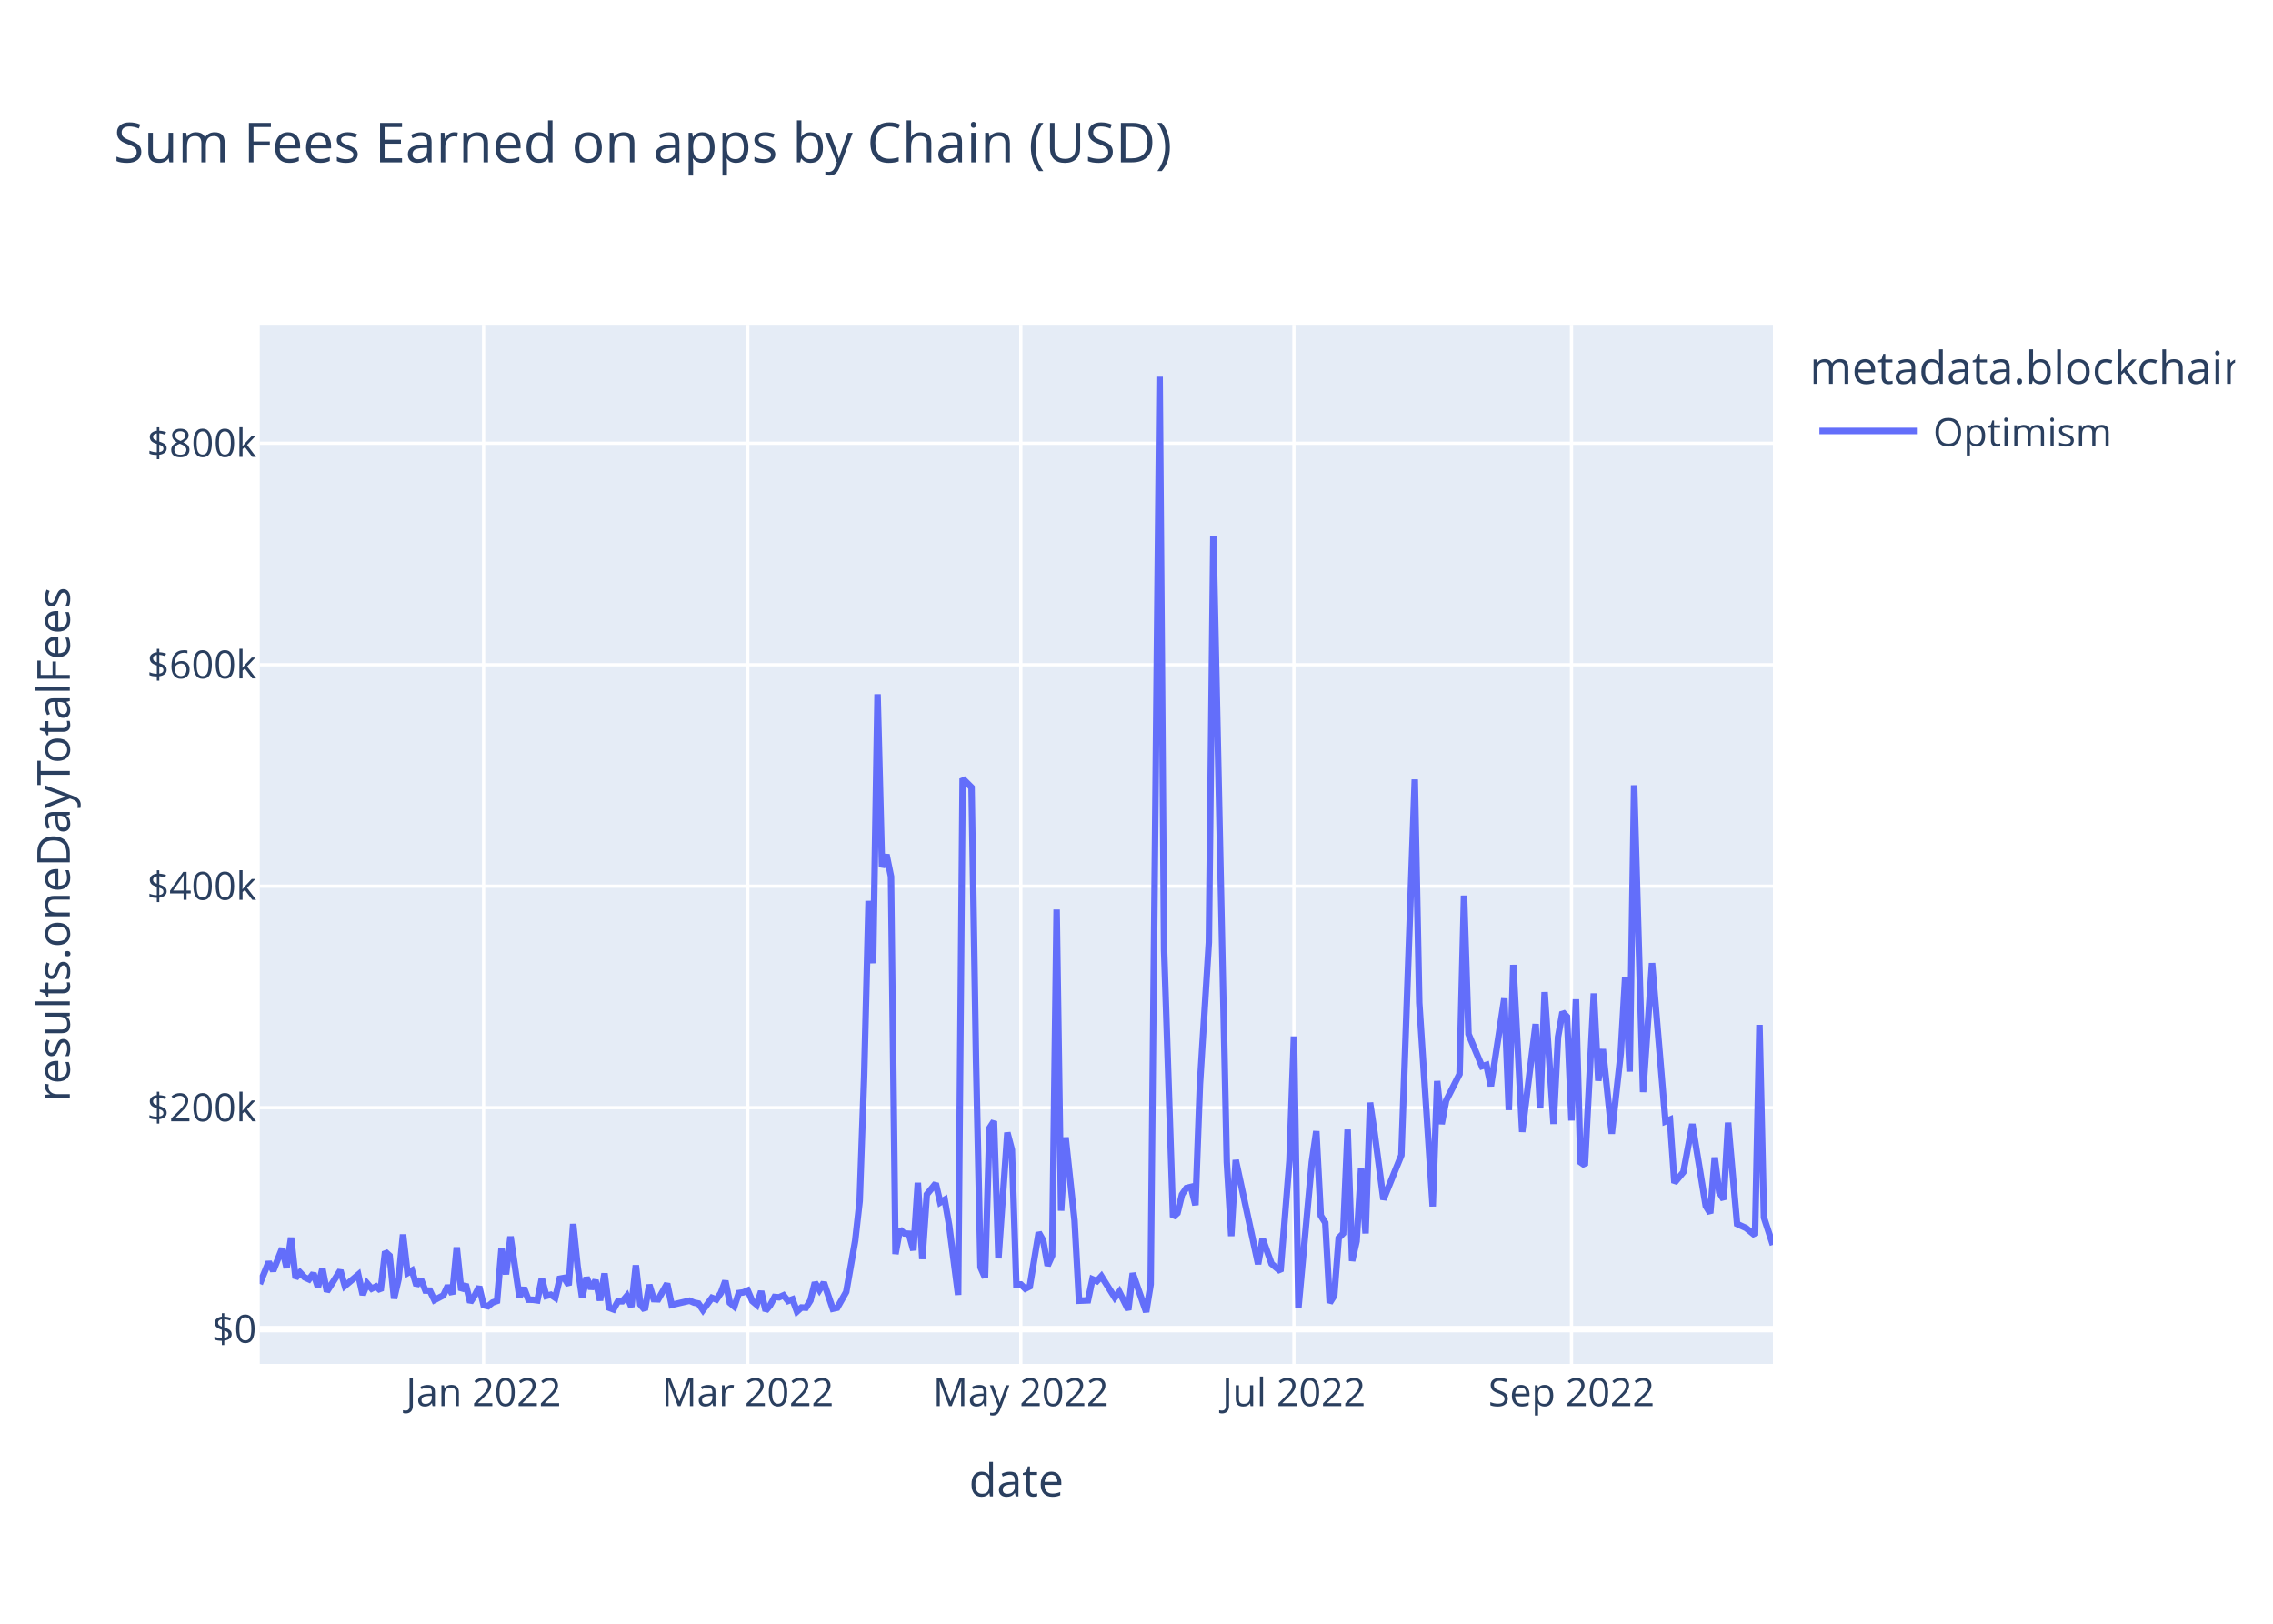
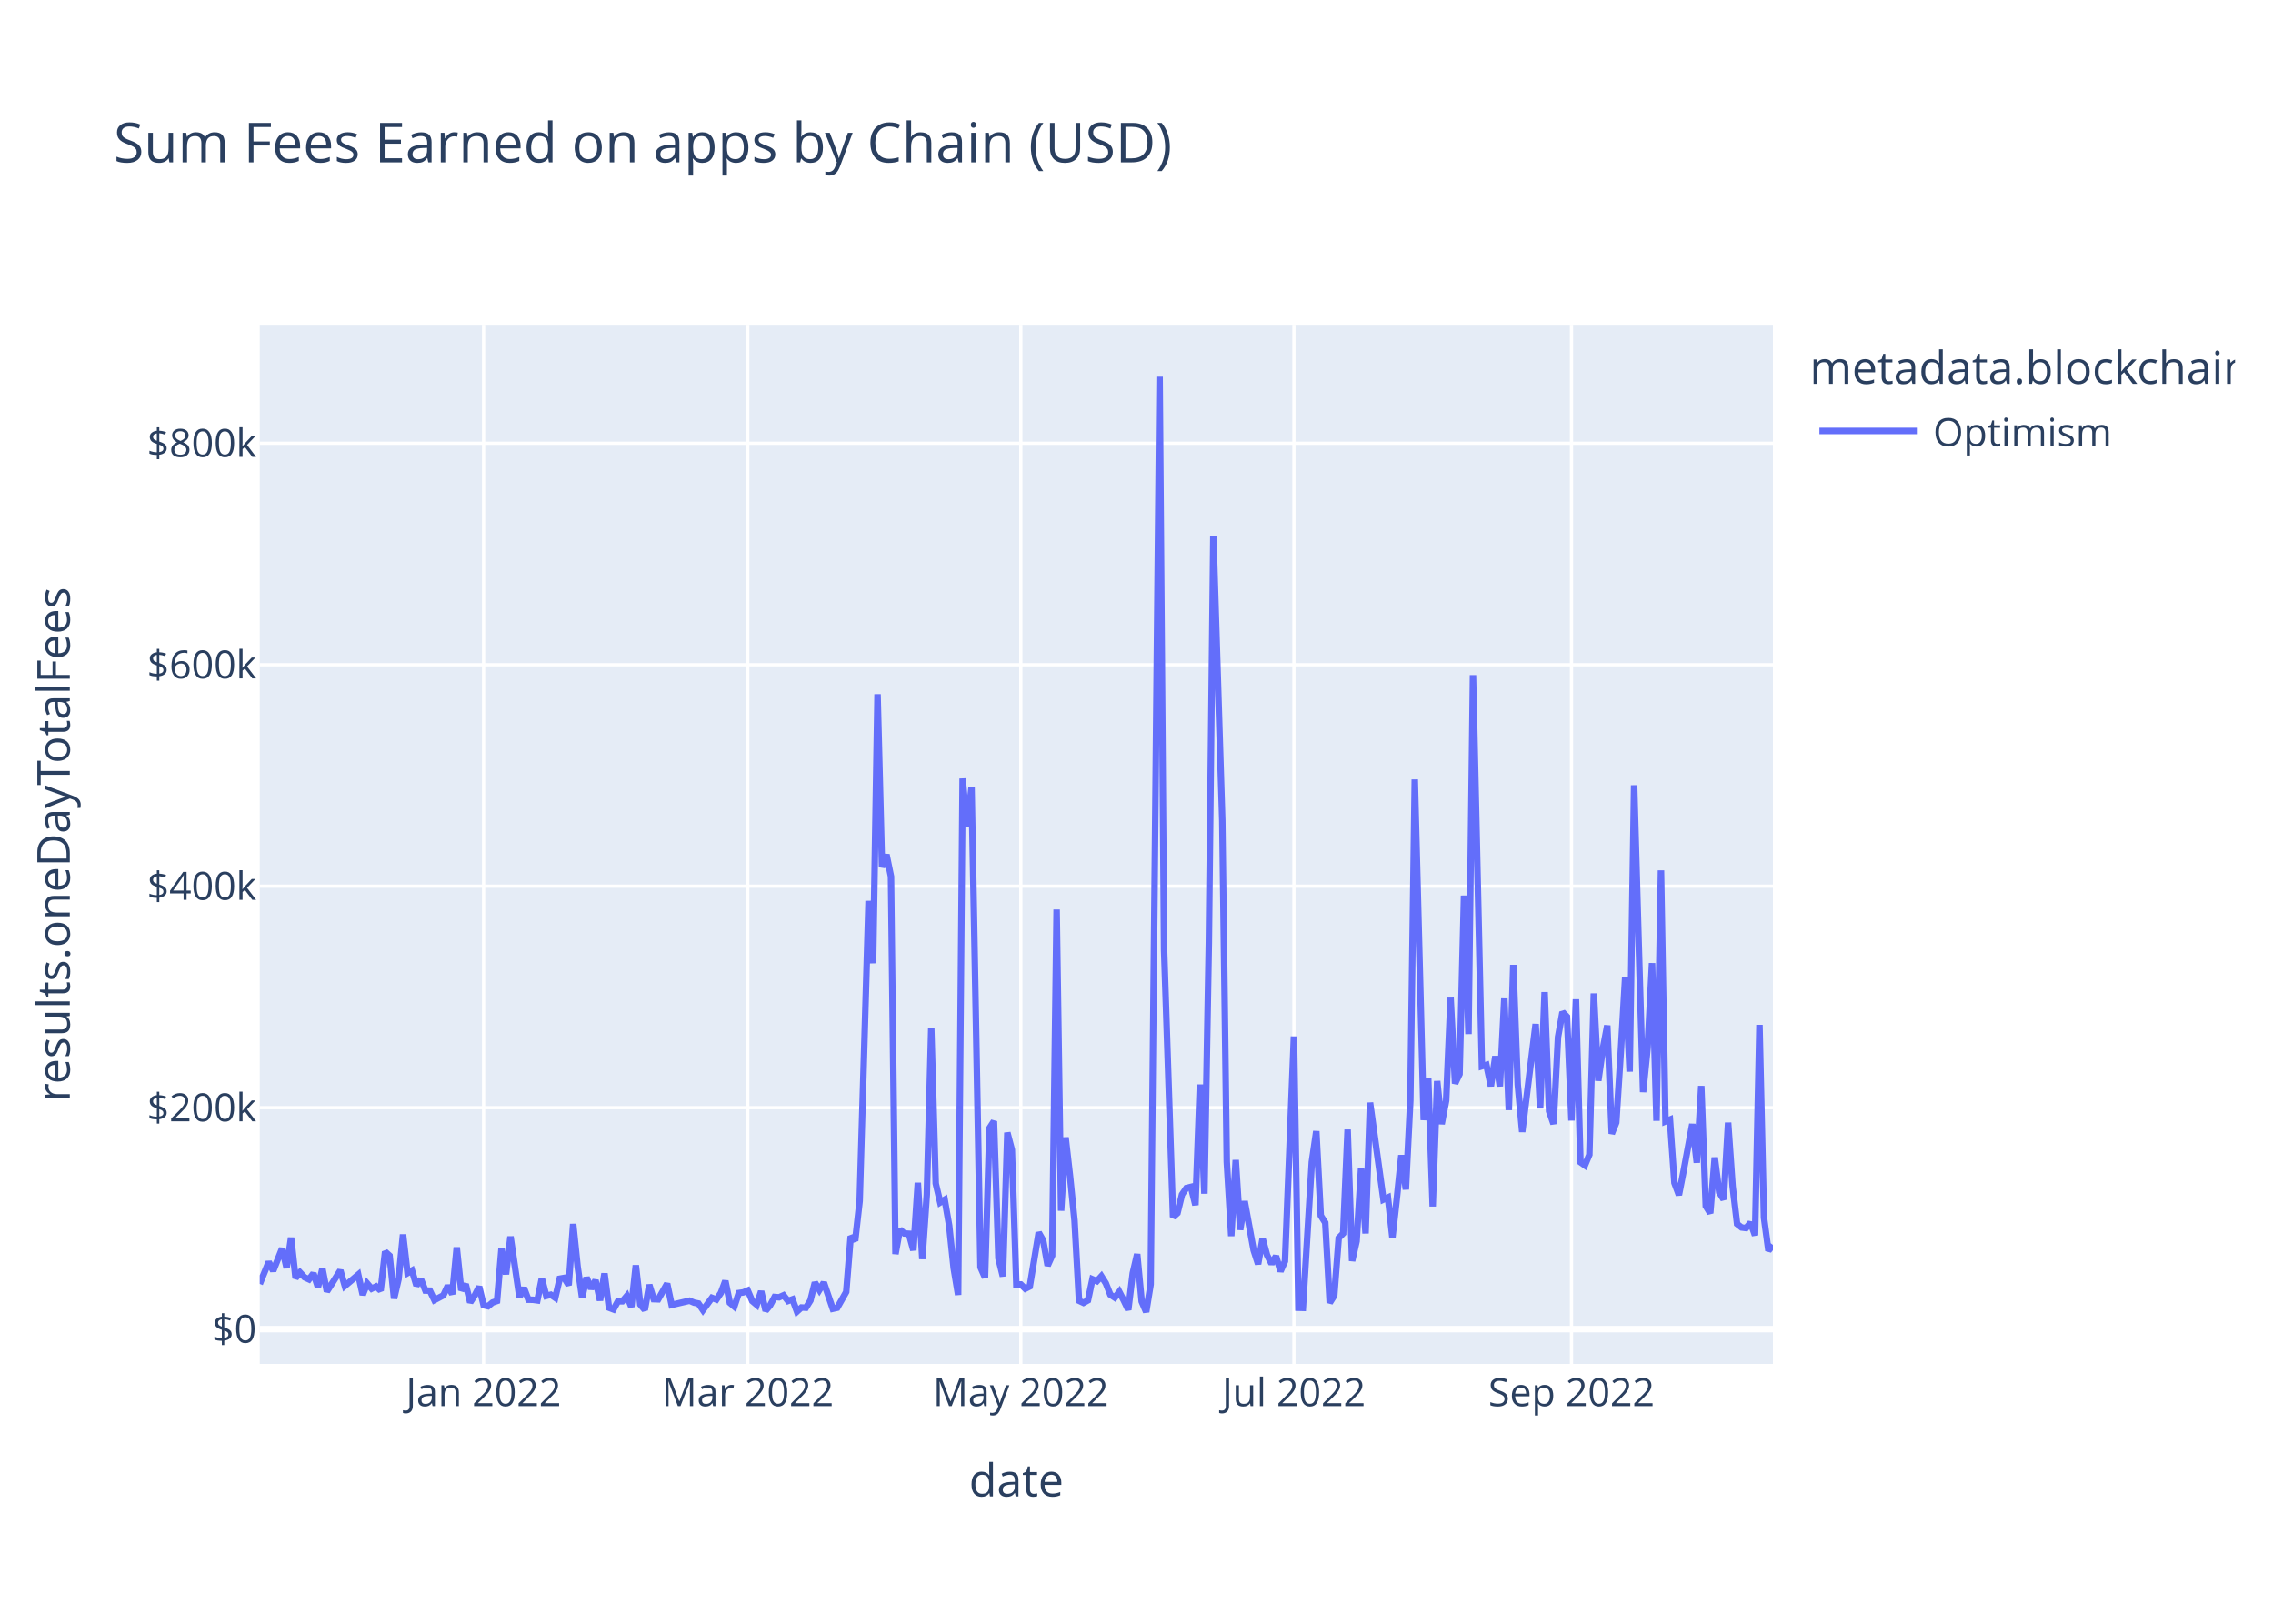
<svg xmlns="http://www.w3.org/2000/svg" class="main-svg" width="700" height="500" style="" viewBox="0 0 700 500">
  <rect x="0" y="0" width="700" height="500" style="fill: rgb(255, 255, 255); fill-opacity: 1;" />
-   <defs id="defs-101098">
+   <defs id="defs-42a429">
    <g class="clips">
-       <clipPath id="clip101098xyplot" class="plotclip">
+       <clipPath id="clip42a429xyplot" class="plotclip">
        <rect width="466" height="320" />
      </clipPath>
-       <clipPath class="axesclip" id="clip101098x">
+       <clipPath class="axesclip" id="clip42a429x">
        <rect x="80" y="0" width="466" height="500" />
      </clipPath>
-       <clipPath class="axesclip" id="clip101098y">
+       <clipPath class="axesclip" id="clip42a429y">
        <rect x="0" y="100" width="700" height="320" />
      </clipPath>
-       <clipPath class="axesclip" id="clip101098xy">
+       <clipPath class="axesclip" id="clip42a429xy">
        <rect x="80" y="100" width="466" height="320" />
      </clipPath>
    </g>
    <g class="gradients" />
    <g class="patterns" />
  </defs>
  <g class="bglayer">
    <rect class="bg" x="80" y="100" width="466" height="320" style="fill: rgb(229, 236, 246); fill-opacity: 1; stroke-width: 0;" />
  </g>
  <g class="layer-below">
    <g class="imagelayer" />
    <g class="shapelayer" />
  </g>
  <g class="cartesianlayer">
    <g class="subplot xy">
      <g class="layer-subplot">
        <g class="shapelayer" />
        <g class="imagelayer" />
      </g>
      <g class="minor-gridlayer">
        <g class="x" />
        <g class="y" />
      </g>
      <g class="gridlayer">
        <g class="x">
          <path class="xgrid crisp" transform="translate(148.93,0)" d="M0,100v320" style="stroke: rgb(255, 255, 255); stroke-opacity: 1; stroke-width: 1px;" />
          <path class="xgrid crisp" transform="translate(230.28,0)" d="M0,100v320" style="stroke: rgb(255, 255, 255); stroke-opacity: 1; stroke-width: 1px;" />
          <path class="xgrid crisp" transform="translate(314.38,0)" d="M0,100v320" style="stroke: rgb(255, 255, 255); stroke-opacity: 1; stroke-width: 1px;" />
          <path class="xgrid crisp" transform="translate(398.48,0)" d="M0,100v320" style="stroke: rgb(255, 255, 255); stroke-opacity: 1; stroke-width: 1px;" />
          <path class="xgrid crisp" transform="translate(483.96,0)" d="M0,100v320" style="stroke: rgb(255, 255, 255); stroke-opacity: 1; stroke-width: 1px;" />
        </g>
        <g class="y">
          <path class="ygrid crisp" transform="translate(0,341.08)" d="M80,0h466" style="stroke: rgb(255, 255, 255); stroke-opacity: 1; stroke-width: 1px;" />
          <path class="ygrid crisp" transform="translate(0,272.88)" d="M80,0h466" style="stroke: rgb(255, 255, 255); stroke-opacity: 1; stroke-width: 1px;" />
          <path class="ygrid crisp" transform="translate(0,204.69)" d="M80,0h466" style="stroke: rgb(255, 255, 255); stroke-opacity: 1; stroke-width: 1px;" />
          <path class="ygrid crisp" transform="translate(0,136.49)" d="M80,0h466" style="stroke: rgb(255, 255, 255); stroke-opacity: 1; stroke-width: 1px;" />
        </g>
      </g>
      <g class="zerolinelayer">
        <path class="yzl zl crisp" transform="translate(0,409.28)" d="M80,0h466" style="stroke: rgb(255, 255, 255); stroke-opacity: 1; stroke-width: 2px;" />
      </g>
      <path class="xlines-below" />
      <path class="ylines-below" />
      <g class="overlines-below" />
      <g class="xaxislayer-below" />
      <g class="yaxislayer-below" />
      <g class="overaxes-below" />
-       <g class="plot" transform="translate(80,100)" clip-path="url(#clip101098xyplot)">
+       <g class="plot" transform="translate(80,100)" clip-path="url(#clip42a429xyplot)">
        <g class="scatterlayer mlayer">
-           <g class="trace scatter tracec7d83b" style="stroke-miterlimit: 2; opacity: 1;">
+           <g class="trace scatter trace0c3503" style="stroke-miterlimit: 2; opacity: 1;">
            <g class="fills" />
            <g class="errorbars" />
            <g class="lines">
-               <path class="js-line" d="M0,295.36L2.76,288.59L4.14,291.34L6.89,284.43L8.27,290.43L9.65,281.13L11.03,293.58L12.41,291.83L13.79,293.32L15.17,293.96L16.54,292.11L17.92,296.36L19.3,290.66L20.68,297.69L22.06,295.54L24.82,291.19L26.2,295.99L30.33,292.51L31.71,298.72L33.09,295.22L34.47,296.83L35.85,296.14L37.22,297.42L38.6,285.43L39.98,286.66L41.36,299.87L42.74,293.92L44.12,280.14L45.5,292.04L46.88,291.25L48.25,295.86L49.63,293.93L51.01,297.41L52.39,297.44L53.77,300.34L56.53,298.89L57.91,295.92L59.28,298.52L60.66,284.11L62.04,297.31L63.42,295.47L64.8,301.05L66.18,298.94L67.56,296.2L68.93,301.91L70.31,302.23L71.69,301.08L73.07,300.61L74.45,284.42L75.83,292.4L77.21,280.78L79.96,299.45L81.34,296.58L82.72,300.22L84.1,300.24L85.48,300.43L86.86,293.69L88.24,299.05L89.62,298.69L90.99,299.63L92.37,293.76L93.75,293.51L95.13,295.75L96.51,276.9L97.89,290.07L99.27,299.64L100.64,293.38L102.02,296.84L103.4,294.23L104.78,300.45L106.16,292.14L107.54,302.68L108.92,303.21L110.3,300.7L111.67,300.7L113.05,299.05L114.43,302.43L115.81,289.63L117.19,301.72L118.57,303.37L119.95,295.64L121.33,300.06L122.7,300.11L125.46,295.28L126.84,301.82L132.36,300.53L133.73,301.12L135.11,301.4L136.49,303.42L139.25,299.64L140.63,300.17L142.01,298.11L143.38,294.43L144.76,301.16L146.14,302.33L147.52,298.17L148.9,297.97L150.28,297.38L151.66,300.62L153.04,301.79L154.41,297.62L155.79,303.63L157.17,301.96L158.55,299.38L159.93,299.49L161.31,298.87L162.69,300.61L164.07,300.1L165.44,303.87L166.82,302.62L168.2,302.69L169.58,300.47L170.96,294.93L172.34,297.22L173.72,294.94L176.47,303.01L177.85,302.7L180.61,297.82L183.37,282.05L184.75,269.8L186.12,231.54L187.5,177.42L188.88,196.61L190.26,113.76L191.64,167.03L193.02,163.17L194.4,169.92L195.78,286.16L197.15,278.6L198.53,279.82L199.91,279.91L201.29,285L202.67,264.21L204.05,287.71L205.43,267.8L208.18,264.42L209.56,270.26L210.94,269.42L212.32,277.4L215.08,298.74L216.46,139.73L219.21,142.47L220.59,226.85L221.97,290.23L223.35,293.39L224.73,247.38L226.11,245.26L227.49,287.48L230.24,248.76L231.62,254.05L233,295.52L234.38,295.51L235.76,296.83L237.14,296.14L239.89,279.54L241.27,281.96L242.65,289.72L244.03,286.64L245.41,180.07L246.79,272.82L248.17,250.24L250.92,275.83L252.3,300.53L255.06,300.42L256.44,293.91L257.82,294.5L259.2,292.99L263.33,299.58L264.71,297.78L267.47,303.35L268.85,292.06L272.98,304L274.36,295.52L277.12,16L278.5,192.62L281.25,274.77L282.63,273.54L284.01,267.84L285.39,265.81L286.77,265.48L288.15,271.09L289.53,233.95L292.28,190.2L293.66,65.08L297.8,257.76L299.18,280.62L300.56,257.2L307.45,289.26L308.83,281.42L311.59,289.15L314.34,291.48L317.1,257.38L318.48,219.15L319.86,302.7L323.99,257.84L325.37,248.32L326.75,274.32L328.13,276.5L329.51,301.18L330.89,298.99L332.27,281.21L333.64,279.8L335.02,247.82L336.4,288.29L337.78,282.2L339.16,259.82L340.54,279.82L341.92,239.53L343.3,248.76L346.05,269.37L351.57,255.72L355.7,140.01L357.08,208.8L361.22,271.5L362.6,232.88L363.98,246.13L365.36,238.9L369.49,230.74L370.87,175.78L372.25,218.42L376.38,228.32L377.76,227.91L379.14,234.44L383.28,207.46L384.66,241.83L386.04,197.11L388.79,248.55L392.93,215.33L394.31,241.31L395.69,205.5L398.44,246.1L399.82,219.33L401.2,211.64L402.58,213.07L403.96,245.04L405.34,207.71L406.72,257.87L408.09,258.84L410.85,205.91L412.23,232.79L413.61,223.07L416.37,249.11L419.12,224.45L420.5,201.01L421.88,229.99L423.26,141.8L424.64,189.8L426.02,236.29L428.78,196.57L432.91,245.31L434.29,244.75L435.67,264.24L438.43,260.91L441.18,246.13L445.32,271.37L446.7,273.59L448.08,256.42L449.46,267.13L450.83,269.37L452.21,245.69L454.97,276.89L457.73,278.15L460.49,280.4L461.86,215.59L463.24,274.94L466,283.35" style="vector-effect: non-scaling-stroke; fill: none; stroke: rgb(99, 110, 250); stroke-opacity: 1; stroke-width: 2px; opacity: 1;" />
+               <path class="js-line" d="M0,295.36L2.76,288.59L4.14,291.34L6.89,284.43L8.27,290.43L9.65,281.13L11.03,293.58L12.41,291.83L13.79,293.32L15.17,293.96L16.54,292.11L17.92,296.36L19.3,290.66L20.68,297.69L22.06,295.54L24.82,291.19L26.2,295.99L30.33,292.51L31.71,298.72L33.09,295.22L34.47,296.83L35.85,296.14L37.22,297.42L38.6,285.43L39.98,286.66L41.36,299.87L42.74,293.92L44.12,280.14L45.5,292.04L46.88,291.25L48.25,295.86L49.63,293.93L51.01,297.41L52.39,297.44L53.77,300.34L56.53,298.89L57.91,295.92L59.28,298.52L60.66,284.11L62.04,297.31L63.42,295.47L64.8,301.05L66.18,298.94L67.56,296.2L68.93,301.91L70.31,302.23L71.69,301.08L73.07,300.61L74.45,284.42L75.83,292.4L77.21,280.78L79.96,299.45L81.34,296.58L82.72,300.22L84.1,300.24L85.48,300.43L86.86,293.69L88.24,299.05L89.62,298.69L90.99,299.63L92.37,293.76L93.75,293.51L95.13,295.75L96.51,276.9L97.89,290.07L99.27,299.64L100.64,293.38L102.02,296.84L103.4,294.23L104.78,300.45L106.16,292.14L107.54,302.68L108.92,303.21L110.3,300.7L111.67,300.7L113.05,299.05L114.43,302.43L115.81,289.63L117.19,301.72L118.57,303.37L119.95,295.64L121.33,300.06L122.7,300.11L125.46,295.28L126.84,301.82L132.36,300.53L133.73,301.12L135.11,301.4L136.49,303.42L139.25,299.64L140.63,300.17L142.01,298.11L143.38,294.43L144.76,301.16L146.14,302.33L147.52,298.17L148.9,297.97L150.28,297.38L151.66,300.62L153.04,301.79L154.41,297.62L155.79,303.63L157.17,301.96L158.55,299.38L159.93,299.49L161.31,298.87L162.69,300.61L164.07,300.1L165.44,303.87L166.82,302.62L168.2,302.69L169.58,300.47L170.96,294.93L172.34,297.22L173.72,294.94L176.47,303.01L177.85,302.7L180.61,297.82L181.99,280.69L183.37,282.05L184.75,269.8L187.5,177.42L188.88,196.61L190.26,113.76L191.64,167.03L193.02,163.17L194.4,169.92L195.78,286.16L197.15,278.6L198.53,279.82L199.91,279.91L201.29,285L202.67,264.21L204.05,287.71L205.43,267.8L206.8,216.69L208.18,264.42L209.56,270.26L210.94,269.42L212.32,277.4L213.7,290.48L215.08,298.74L216.46,139.73L217.83,154.68L219.21,142.47L221.97,290.23L223.35,293.39L224.73,247.38L226.11,245.26L227.49,287.48L228.86,293.03L230.24,248.76L231.62,254.05L233,295.52L234.38,295.51L235.76,296.83L237.14,296.14L239.89,279.54L241.27,281.96L242.65,289.72L244.03,286.64L245.41,180.07L246.79,272.82L248.17,250.24L249.54,262.2L250.92,275.83L252.3,300.53L253.68,301.18L255.06,300.42L256.44,293.91L257.82,294.5L259.2,292.99L260.57,295.18L261.95,298.67L263.33,299.58L264.71,297.78L266.09,300.46L267.47,303.35L268.85,292.06L270.22,286.17L271.6,300.76L272.98,304L274.36,295.52L277.12,16L278.5,192.62L281.25,274.77L282.63,273.54L284.01,267.84L285.39,265.81L286.77,265.48L288.15,271.09L289.53,233.95L290.91,267.57L292.28,190.2L293.66,65.08L296.42,152.69L297.8,257.76L299.18,280.62L300.56,257.2L301.93,278.7L303.31,269.9L306.07,284.96L307.45,289.26L308.83,281.42L310.21,286.51L311.59,289.15L312.96,286.79L314.34,291.48L315.72,288.38L318.48,219.15L319.86,302.7L321.24,302.74L322.62,280.24L323.99,257.84L325.37,248.32L326.75,274.32L328.13,276.5L329.51,301.18L330.89,298.99L332.27,281.21L333.64,279.8L335.02,247.82L336.4,288.29L337.78,282.2L339.16,259.82L340.54,279.82L341.92,239.53L346.05,269.37L347.43,268.74L348.81,281.07L350.19,268.81L351.57,255.72L352.95,266.27L354.33,238.8L355.7,140.01L358.46,244.9L359.84,231.94L361.22,271.5L362.6,232.88L363.98,246.13L365.36,238.9L366.73,207.22L368.11,233.64L369.49,230.74L370.87,175.78L372.25,218.42L373.63,107.89L376.38,228.32L377.76,227.91L379.14,234.44L380.52,225.25L381.9,234.51L383.28,207.46L384.66,241.83L386.04,197.11L387.41,233.89L388.79,248.55L392.93,215.33L394.31,241.31L395.69,205.5L397.07,242.17L398.44,246.1L399.82,219.33L401.2,211.64L402.58,213.07L403.96,245.04L405.34,207.71L406.72,257.87L408.09,258.84L409.47,255.56L410.85,205.91L412.23,232.79L413.61,223.07L414.99,215.77L416.37,249.11L417.75,245.66L419.12,224.45L420.5,201.01L421.88,229.99L423.26,141.8L424.64,189.8L426.02,236.29L427.4,222.74L428.78,196.57L430.15,245.13L431.53,168.01L432.91,245.31L434.29,244.75L435.67,264.24L437.05,267.97L438.43,260.91L441.18,246.13L442.56,258.03L443.94,234.39L445.32,271.37L446.7,273.59L448.08,256.42L449.46,267.13L450.83,269.37L452.21,245.69L453.59,265.32L454.97,276.89L456.35,277.98L457.73,278.15L459.11,276.5L460.49,280.4L461.86,215.59L463.24,274.94L464.62,285.13L466,283.35" style="vector-effect: non-scaling-stroke; fill: none; stroke: rgb(99, 110, 250); stroke-opacity: 1; stroke-width: 2px; opacity: 1;" />
            </g>
            <g class="points" />
            <g class="text" />
          </g>
        </g>
      </g>
      <g class="overplot" />
      <path class="xlines-above crisp" d="M0,0" style="fill: none;" />
      <path class="ylines-above crisp" d="M0,0" style="fill: none;" />
      <g class="overlines-above" />
      <g class="xaxislayer-above">
        <g class="xtick">
          <text text-anchor="middle" x="0" y="433" transform="translate(148.93,0)" style="font-family: 'Open Sans', verdana, arial, sans-serif; font-size: 12px; fill: rgb(42, 63, 95); fill-opacity: 1; white-space: pre; opacity: 1;">Jan 2022</text>
        </g>
        <g class="xtick">
          <text text-anchor="middle" x="0" y="433" style="font-family: 'Open Sans', verdana, arial, sans-serif; font-size: 12px; fill: rgb(42, 63, 95); fill-opacity: 1; white-space: pre; opacity: 1;" transform="translate(230.28,0)">Mar 2022</text>
        </g>
        <g class="xtick">
          <text text-anchor="middle" x="0" y="433" style="font-family: 'Open Sans', verdana, arial, sans-serif; font-size: 12px; fill: rgb(42, 63, 95); fill-opacity: 1; white-space: pre; opacity: 1;" transform="translate(314.38,0)">May 2022</text>
        </g>
        <g class="xtick">
          <text text-anchor="middle" x="0" y="433" style="font-family: 'Open Sans', verdana, arial, sans-serif; font-size: 12px; fill: rgb(42, 63, 95); fill-opacity: 1; white-space: pre; opacity: 1;" transform="translate(398.48,0)">Jul 2022</text>
        </g>
        <g class="xtick">
          <text text-anchor="middle" x="0" y="433" style="font-family: 'Open Sans', verdana, arial, sans-serif; font-size: 12px; fill: rgb(42, 63, 95); fill-opacity: 1; white-space: pre; opacity: 1;" transform="translate(483.96,0)">Sep 2022</text>
        </g>
      </g>
      <g class="yaxislayer-above">
        <g class="ytick">
          <text text-anchor="end" x="79" y="4.2" transform="translate(0,409.28)" style="font-family: 'Open Sans', verdana, arial, sans-serif; font-size: 12px; fill: rgb(42, 63, 95); fill-opacity: 1; white-space: pre; opacity: 1;">$0</text>
        </g>
        <g class="ytick">
          <text text-anchor="end" x="79" y="4.2" style="font-family: 'Open Sans', verdana, arial, sans-serif; font-size: 12px; fill: rgb(42, 63, 95); fill-opacity: 1; white-space: pre; opacity: 1;" transform="translate(0,341.08)">$200k</text>
        </g>
        <g class="ytick">
          <text text-anchor="end" x="79" y="4.2" style="font-family: 'Open Sans', verdana, arial, sans-serif; font-size: 12px; fill: rgb(42, 63, 95); fill-opacity: 1; white-space: pre; opacity: 1;" transform="translate(0,272.88)">$400k</text>
        </g>
        <g class="ytick">
          <text text-anchor="end" x="79" y="4.2" style="font-family: 'Open Sans', verdana, arial, sans-serif; font-size: 12px; fill: rgb(42, 63, 95); fill-opacity: 1; white-space: pre; opacity: 1;" transform="translate(0,204.69)">$600k</text>
        </g>
        <g class="ytick">
          <text text-anchor="end" x="79" y="4.2" style="font-family: 'Open Sans', verdana, arial, sans-serif; font-size: 12px; fill: rgb(42, 63, 95); fill-opacity: 1; white-space: pre; opacity: 1;" transform="translate(0,136.49)">$800k</text>
        </g>
      </g>
      <g class="overaxes-above" />
    </g>
  </g>
  <g class="polarlayer" />
  <g class="smithlayer" />
  <g class="ternarylayer" />
  <g class="geolayer" />
  <g class="funnelarealayer" />
  <g class="pielayer" />
  <g class="iciclelayer" />
  <g class="treemaplayer" />
  <g class="sunburstlayer" />
  <g class="glimages" />
-   <defs id="topdefs-101098">
+   <defs id="topdefs-42a429">
    <g class="clips" />
-     <clipPath id="legend101098">
+     <clipPath id="legend42a429">
      <rect width="133" height="48" x="0" y="0" />
    </clipPath>
  </defs>
  <g class="layer-above">
    <g class="imagelayer" />
    <g class="shapelayer" />
  </g>
  <g class="infolayer">
    <g class="legend" pointer-events="all" transform="translate(555.32,100)">
      <rect class="bg" shape-rendering="crispEdges" style="stroke: rgb(68, 68, 68); stroke-opacity: 1; fill: rgb(255, 255, 255); fill-opacity: 1; stroke-width: 0px;" width="133" height="48" x="0" y="0" />
-       <g class="scrollbox" transform="" clip-path="url(#legend101098)">
+       <g class="scrollbox" transform="" clip-path="url(#legend42a429)">
        <text class="legendtitletext" text-anchor="start" x="2" y="18.2" style="font-family: 'Open Sans', verdana, arial, sans-serif; font-size: 14px; fill: rgb(42, 63, 95); fill-opacity: 1; white-space: pre;">metadata.blockchain</text>
        <g class="groups" transform="">
          <g class="traces" transform="translate(0,32.7)" style="opacity: 1;">
            <text class="legendtext" text-anchor="start" x="40" y="4.68" style="font-family: 'Open Sans', verdana, arial, sans-serif; font-size: 12px; fill: rgb(42, 63, 95); fill-opacity: 1; white-space: pre;">Optimism</text>
            <g class="layers" style="opacity: 1;">
              <g class="legendfill" />
              <g class="legendlines">
                <path class="js-line" d="M5,0h30" style="fill: none; stroke: rgb(99, 110, 250); stroke-opacity: 1; stroke-width: 2px;" />
              </g>
              <g class="legendsymbols">
                <g class="legendpoints" />
              </g>
            </g>
            <rect class="legendtoggle" x="0" y="-9.5" width="90.672" height="19" style="fill: rgb(0, 0, 0); fill-opacity: 0;" />
          </g>
        </g>
      </g>
      <rect class="scrollbar" rx="20" ry="3" width="0" height="0" style="fill: rgb(128, 139, 164); fill-opacity: 1;" x="0" y="0" />
    </g>
    <g class="g-gtitle">
      <text class="gtitle" x="35" y="50" text-anchor="start" dy="0em" style="font-family: 'Open Sans', verdana, arial, sans-serif; font-size: 17px; fill: rgb(42, 63, 95); opacity: 1; font-weight: normal; white-space: pre;">Sum Fees Earned on apps by Chain (USD)</text>
    </g>
    <g class="g-xtitle">
      <text class="xtitle" x="313" y="460.8" text-anchor="middle" style="font-family: 'Open Sans', verdana, arial, sans-serif; font-size: 14px; fill: rgb(42, 63, 95); opacity: 1; font-weight: normal; white-space: pre;">date</text>
    </g>
    <g class="g-ytitle">
      <text class="ytitle" transform="rotate(-90,21.49688,260)" x="21.497" y="260" text-anchor="middle" style="font-family: 'Open Sans', verdana, arial, sans-serif; font-size: 14px; fill: rgb(42, 63, 95); opacity: 1; font-weight: normal; white-space: pre;">results.oneDayTotalFees</text>
    </g>
  </g>
</svg>
